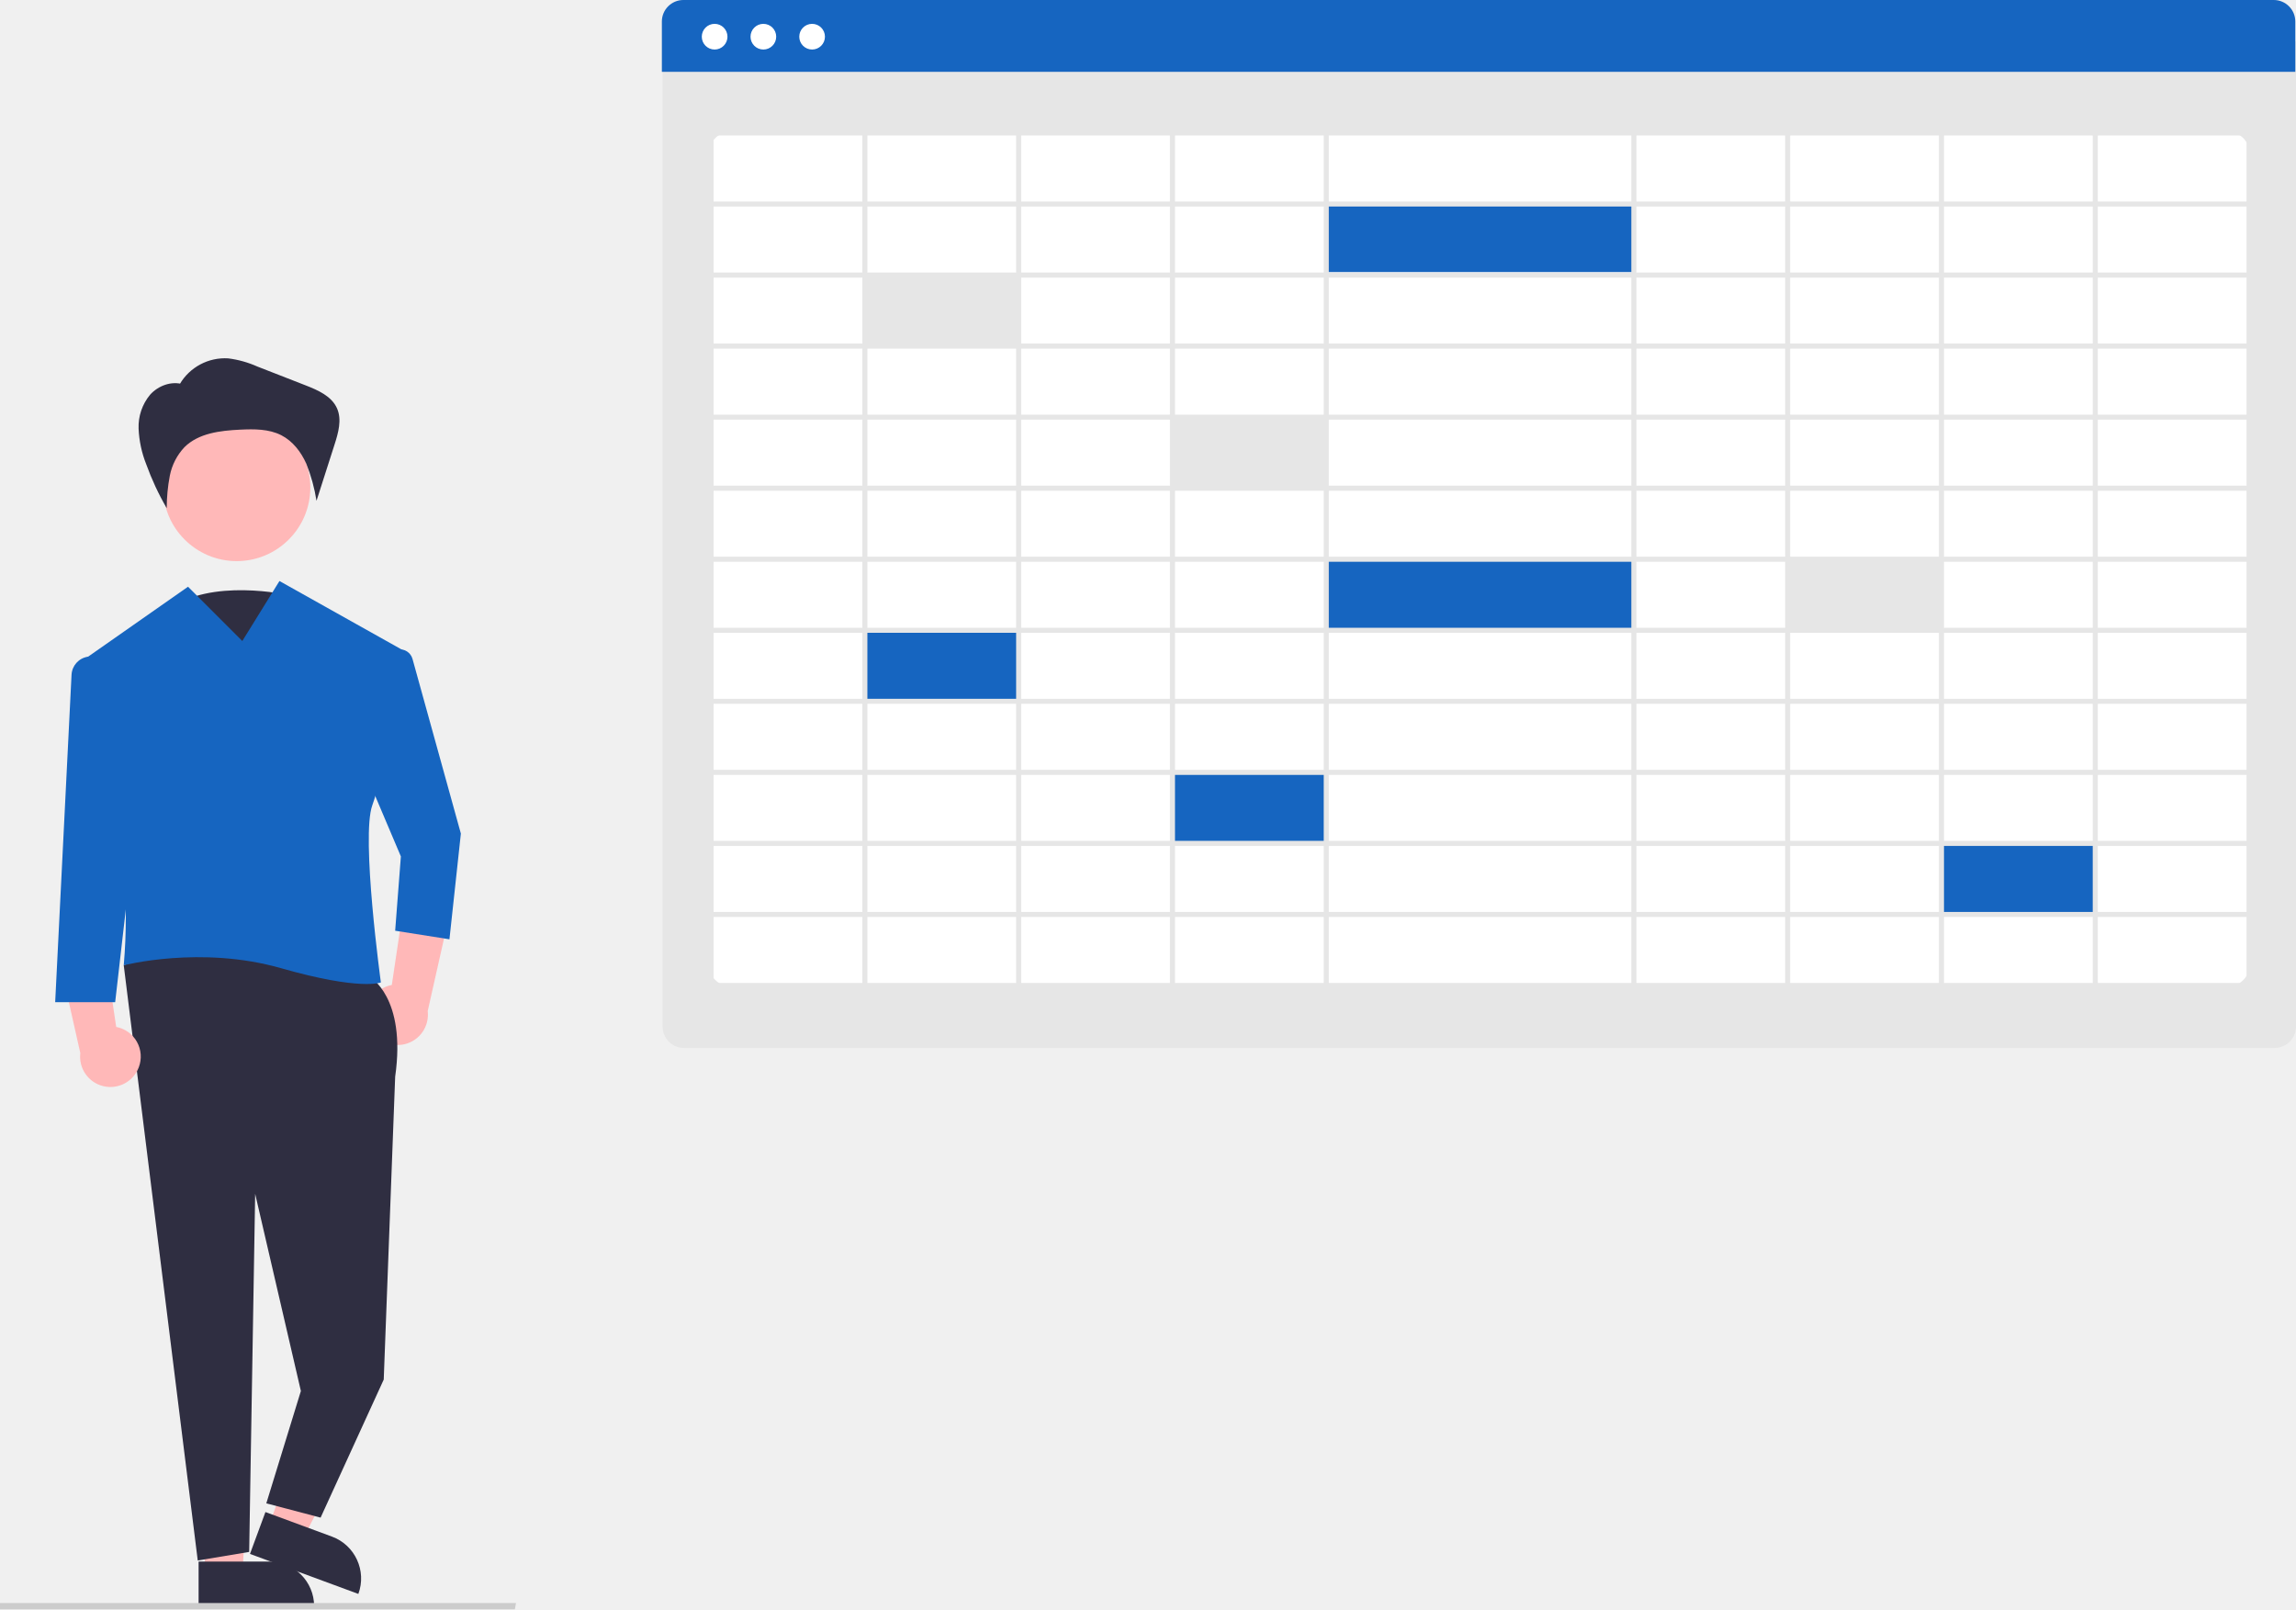
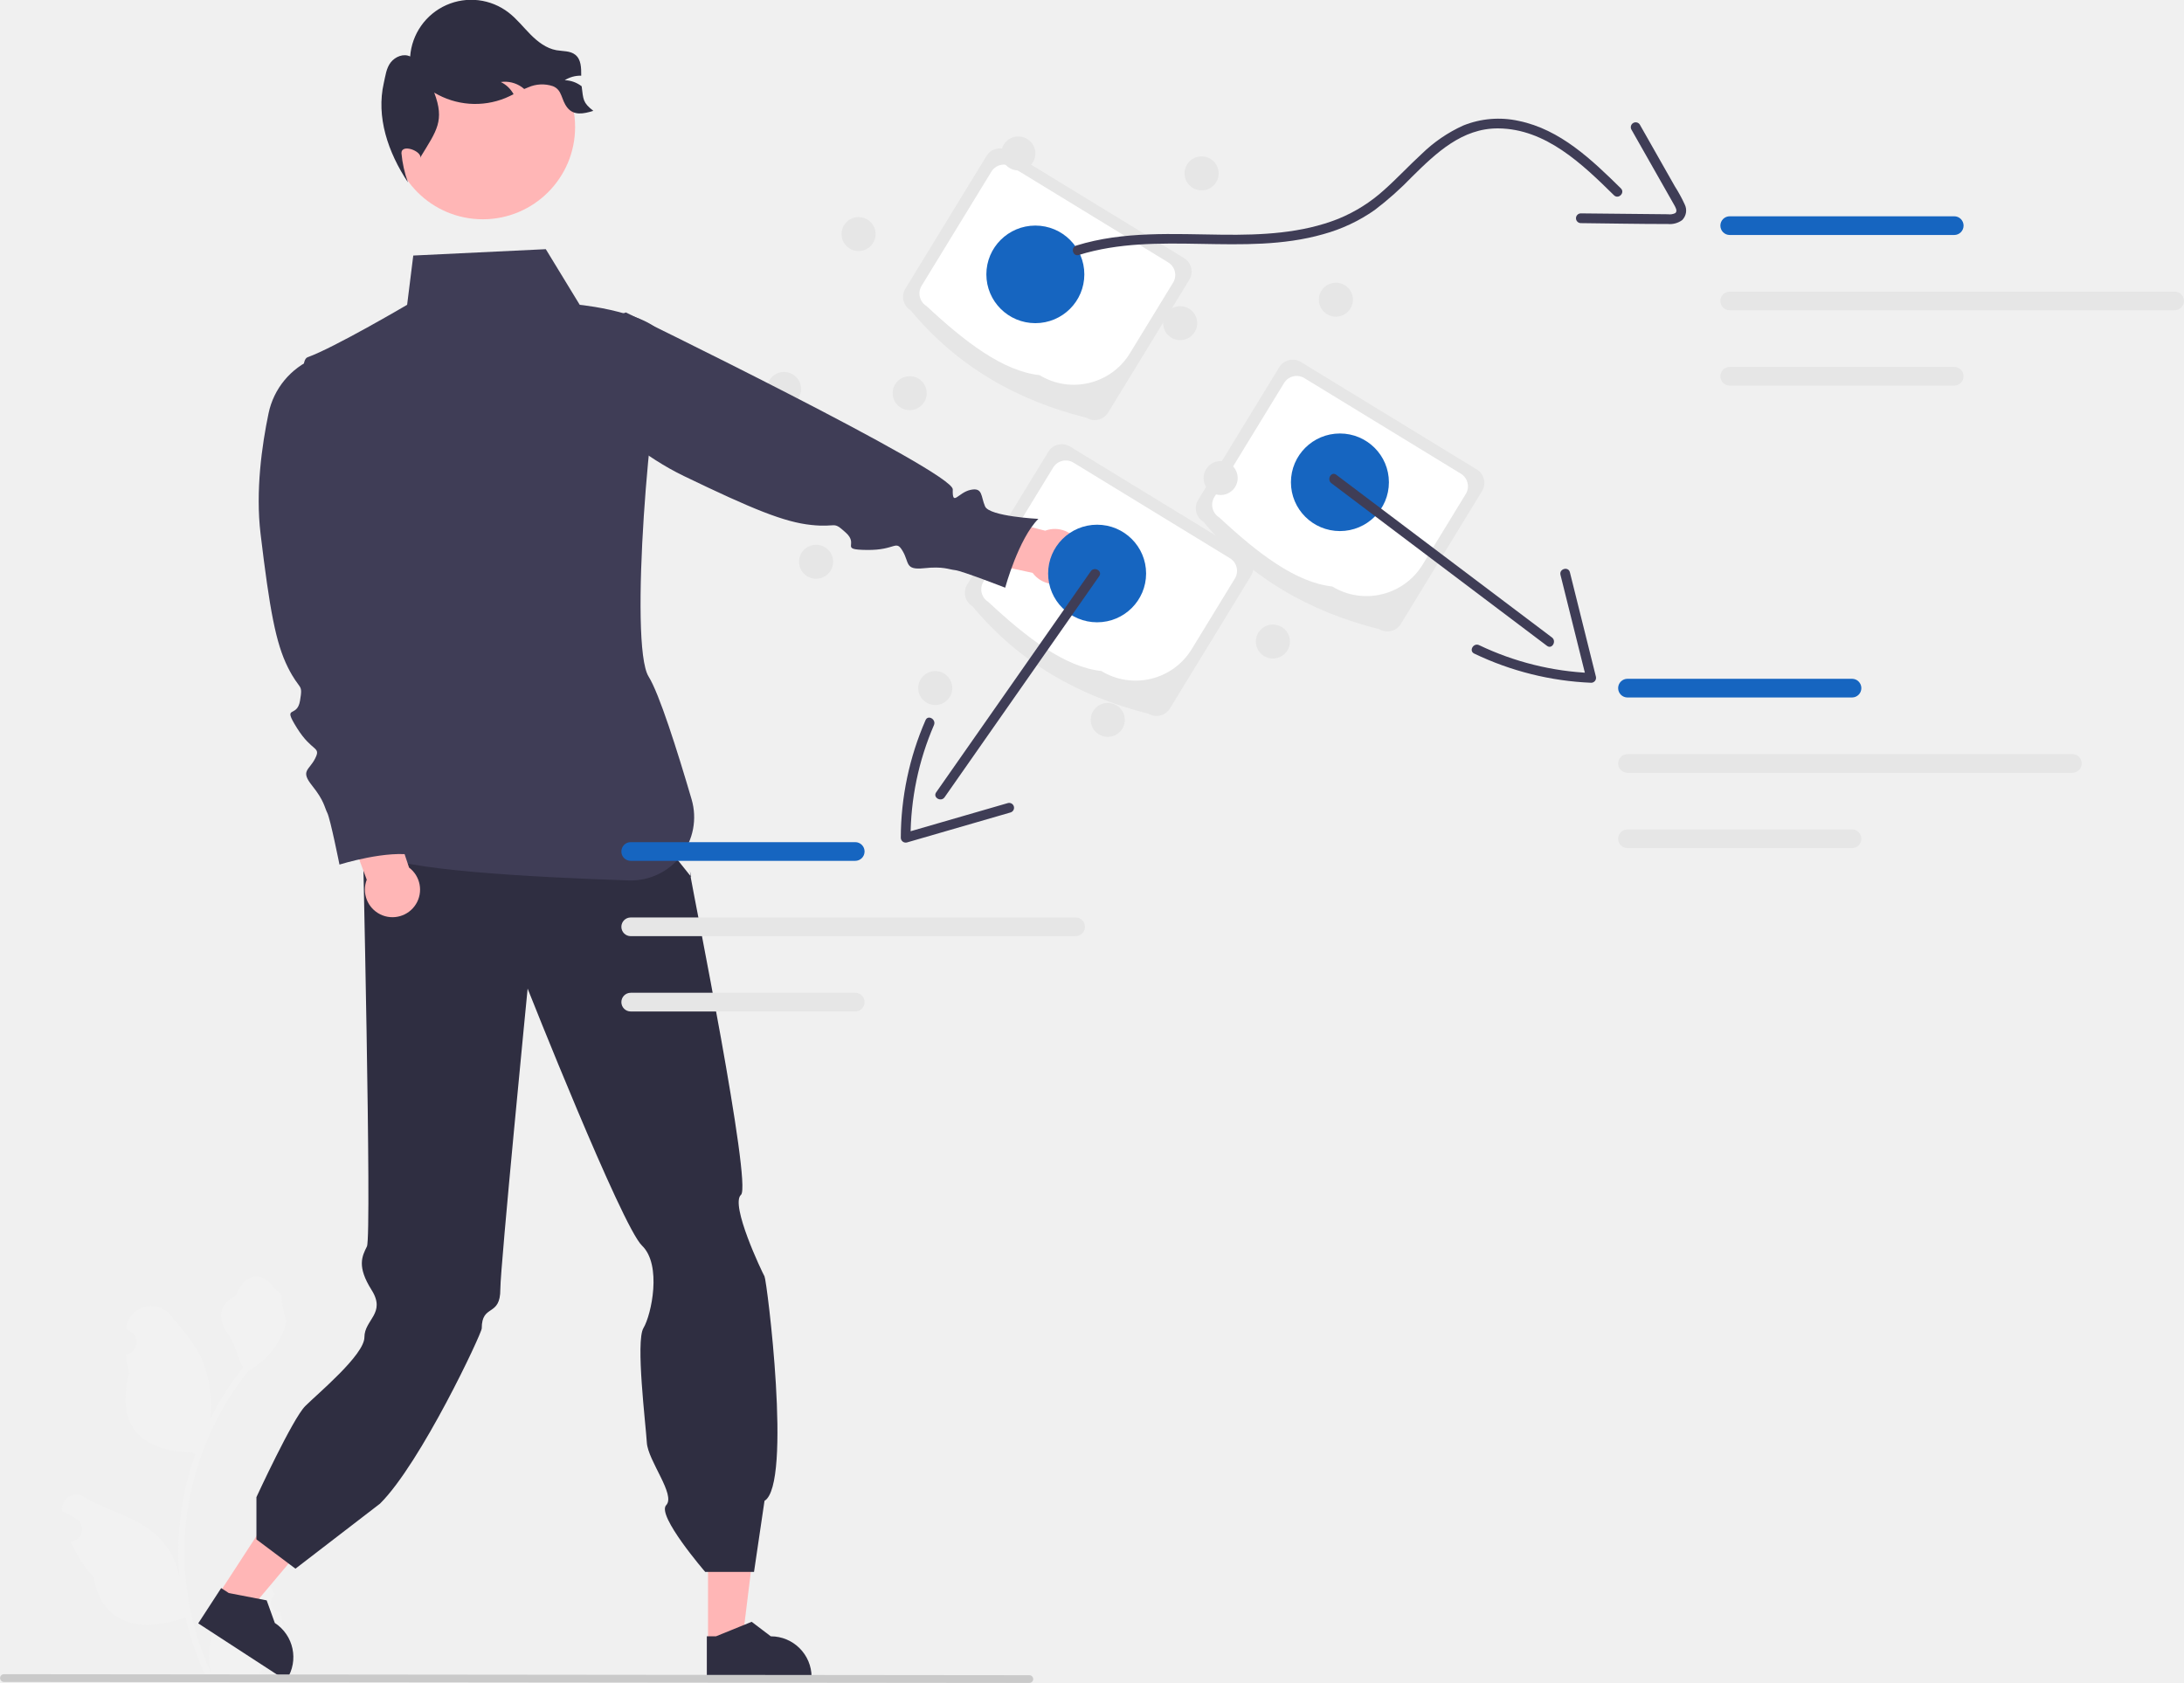
- <svg xmlns="http://www.w3.org/2000/svg" data-name="Layer 1" width="765.839" height="536.777" viewBox="0 0 765.839 536.777">
-   <path d="M975.748,531.162H445.253a7.18,7.18,0,0,1-7.172-7.172V195.42H982.92V523.99A7.18,7.18,0,0,1,975.748,531.162Z" transform="translate(-217.0804 -181.6116)" fill="#e6e6e6" />
-   <path d="M960.192,510.629H460.809a7.258,7.258,0,0,1-7.25-7.25V232.79a7.258,7.258,0,0,1,7.25-7.25H960.192a7.258,7.258,0,0,1,7.25,7.25V503.379A7.258,7.258,0,0,1,960.192,510.629Z" transform="translate(-217.0804 -181.6116)" fill="#fff" />
-   <path d="M982.687,205.566H437.849V188.784a7.18,7.18,0,0,1,7.172-7.172H975.515a7.18,7.18,0,0,1,7.172,7.172Z" transform="translate(-217.0804 -181.6116)" fill="#1665c0" />
-   <circle cx="238.365" cy="12.237" r="4.283" fill="#fff" />
-   <circle cx="254.623" cy="12.237" r="4.283" fill="#fff" />
-   <circle cx="270.882" cy="12.237" r="4.283" fill="#fff" />
-   <rect x="287.803" y="92.449" width="51.47" height="22.782" fill="#e6e6e6" />
-   <rect x="390.742" y="139.7" width="51.47" height="22.782" fill="#e6e6e6" />
-   <rect x="287.803" y="210.576" width="51.47" height="22.782" fill="#1665c0" />
-   <rect x="390.742" y="257.826" width="51.47" height="22.782" fill="#1665c0" />
-   <rect x="647.246" y="281.452" width="51.47" height="22.782" fill="#1665c0" />
-   <rect x="595.776" y="186.95" width="51.47" height="22.782" fill="#e6e6e6" />
-   <rect x="442.212" y="186.95" width="102.939" height="22.782" fill="#1665c0" />
-   <rect x="442.212" y="67.98" width="102.939" height="22.782" fill="#1665c0" />
-   <path d="M453.414,225.122V511.158H968.109V225.122Zm513.008,23.696H916.809V226.81h49.613ZM660.305,414.688V392.68H761.218V414.688Zm100.914,1.688V438.383H660.305V416.375Zm0-94.782v22.008H660.305V321.593Zm-100.914-1.688V297.897H761.218v22.008Zm0,47.391V345.288H761.218v22.008Zm100.914,1.688v22.008H660.305V368.984ZM658.617,343.601H609.004V321.593h49.613Zm0,1.688v22.008H609.004V345.288Zm0,23.696v22.008H609.004V368.984Zm0,23.696V414.688H609.004V392.68Zm104.289,0H812.519V414.688H762.906Zm0-1.688V368.984H812.519v22.008Zm0-23.696V345.288H812.519v22.008Zm0-23.696V321.593H812.519v22.008Zm0-23.695V297.897H812.519v22.008Zm0-23.696V274.201H812.519v22.008Zm-1.688,0H660.305V274.201H761.218Zm-102.601,0H609.004V274.201h49.613Zm0,1.688v22.008H609.004V297.897Zm-51.301,22.008H557.703V297.897h49.614Zm0,1.688v22.008H557.703V321.593Zm0,23.695v22.008H557.703V345.288Zm0,23.696v22.008H557.703V368.984Zm0,23.696V414.688H557.703V392.68Zm0,23.695V438.383H557.703V416.375Zm1.688,0h49.613V438.383H609.004Zm49.613,23.696v22.008H609.004V440.071Zm1.688,0H761.218v22.008H660.305Zm102.601,0H812.519v22.008H762.906Zm0-1.688V416.375H812.519V438.383Zm51.301-22.008h49.614V438.383h-49.614Zm0-1.688V392.68h49.614V414.688Zm0-23.695V368.984h49.614v22.008Zm0-23.696V345.288h49.614v22.008Zm0-23.696V321.593h49.614v22.008Zm0-23.695V297.897h49.614v22.008Zm0-23.696V274.201h49.614v22.008Zm0-23.696V250.506h49.614v22.008Zm-1.688,0H762.906V250.506H812.519Zm-51.301,0H660.305V250.506H761.218Zm-102.601,0H609.004V250.506h49.613Zm-51.301,0H557.703V250.506h49.614Zm0,1.688v22.008H557.703V274.201Zm-51.301,22.008H506.402V274.201h49.613Zm0,1.688v22.008H506.402V297.897Zm0,23.696v22.008H506.402V321.593Zm0,23.695v22.008H506.402V345.288Zm0,23.696v22.008H506.402V368.984Zm0,23.696V414.688H506.402V392.68Zm0,23.695V438.383H506.402V416.375Zm0,23.696v22.008H506.402V440.071Zm1.688,0h49.614v22.008H557.703Zm49.614,23.695V485.775H557.703V463.766Zm1.688,0h49.613V485.775H609.004Zm51.301,0H761.218V485.775H660.305Zm102.601,0H812.519V485.775H762.906Zm51.301,0h49.614V485.775h-49.614Zm0-1.688V440.071h49.614v22.008ZM865.508,440.071h49.613v22.008H865.508Zm0-1.688V416.375h49.613V438.383Zm0-23.696V392.68h49.613V414.688Zm0-23.695V368.984h49.613v22.008Zm0-23.696V345.288h49.613v22.008Zm0-23.696V321.593h49.613v22.008Zm0-23.695V297.897h49.613v22.008Zm0-23.696V274.201h49.613v22.008Zm0-23.696V250.506h49.613v22.008Zm0-23.695V226.81h49.613v22.008Zm-1.688,0h-49.614V226.81h49.614Zm-51.301,0H762.906V226.81H812.519Zm-51.301,0H660.305V226.81H761.218Zm-102.601,0H609.004V226.81h49.613Zm-51.301,0H557.703V226.81h49.614Zm-51.301,0H506.402V226.81h49.613Zm0,1.688v22.008H506.402V250.506Zm-51.301,22.008H455.102V250.506h49.613Zm0,1.688v22.008H455.102V274.201Zm0,23.696v22.008H455.102V297.897Zm0,23.696v22.008H455.102V321.593Zm0,23.695v22.008H455.102V345.288Zm0,23.696v22.008H455.102V368.984Zm0,23.696V414.688H455.102V392.68Zm0,23.695V438.383H455.102V416.375Zm0,23.696v22.008H455.102V440.071Zm0,23.695V485.775H455.102V463.766Zm1.688,0h49.613V485.775H506.402Zm49.613,23.696V509.47H506.402V487.463Zm1.688,0h49.614V509.47H557.703Zm51.301,0h49.613V509.47H609.004Zm51.301,0H761.218V509.47H660.305Zm102.601,0H812.519V509.47H762.906Zm51.301,0h49.614V509.47h-49.614Zm51.301,0h49.613V509.47H865.508Zm0-1.688V463.766h49.613V485.775Zm51.301-22.009h49.613V485.775H916.809Zm0-1.688V440.071h49.613v22.008Zm0-23.695V416.375h49.613V438.383Zm0-23.696V392.68h49.613V414.688Zm0-23.695V368.984h49.613v22.008Zm0-23.696V345.288h49.613v22.008Zm0-23.696V321.593h49.613v22.008Zm0-23.695V297.897h49.613v22.008Zm0-23.696V274.201h49.613v22.008Zm0-23.696V250.506h49.613v22.008ZM504.715,226.81v22.008H455.102V226.81ZM455.102,487.463h49.613V509.47H455.102Zm461.707,22.008V487.463h49.613V509.47Z" transform="translate(-217.0804 -181.6116)" fill="#e6e6e6" />
-   <path d="M313.306,380.104s-26.038-6-40.359,5,18.227,36,18.227,36Z" transform="translate(-217.0804 -181.6116)" fill="#2f2e41" />
-   <path d="M340.233,523.587a10.056,10.056,0,0,1,7.54-13.45l5.262-35.345,13.828,12.394-7.117,31.664a10.11,10.11,0,0,1-19.513,4.737Z" transform="translate(-217.0804 -181.6116)" fill="#ffb8b8" />
-   <polygon points="68.648 525.464 80.881 524.652 83.571 477.082 65.517 478.28 68.648 525.464" fill="#ffb8b8" />
-   <path d="M283.326,702.463h38.531a0,0,0,0,1,0,0v14.887a0,0,0,0,1,0,0H298.213a14.887,14.887,0,0,1-14.887-14.887v0A0,0,0,0,1,283.326,702.463Z" transform="translate(388.102 1238.201) rotate(180)" fill="#2f2e41" />
-   <polygon points="89.789 508.53 101.29 512.775 123.139 470.433 106.164 464.168 89.789 508.53" fill="#ffb8b8" />
-   <path d="M301.848,692.156h38.531a0,0,0,0,1,0,0v14.887a0,0,0,0,1,0,0H316.735a14.887,14.887,0,0,1-14.887-14.887v0A0,0,0,0,1,301.848,692.156Z" transform="translate(163.0152 1285.5) rotate(-159.7395)" fill="#2f2e41" />
-   <path d="M340.311,507.391s12.389,6.671,8.577,33.354L345.076,641.76l-21.059,46.049-18.106-4.765,11.53-37.473-15.248-65.755-2,119.428L283.039,702.104,258.356,503.579l31.448-14.295Z" transform="translate(-217.0804 -181.6116)" fill="#2f2e41" />
-   <circle cx="78.95" cy="162.594" r="24.561" fill="#ffb8b8" />
-   <path d="M310.293,375.405l-12.389,20.012-18.106-18.106-33.85,23.695a6.403,6.403,0,0,0-2.273,7.643c5.207,12.875,18.541,50.933,14.681,94.93,0,0,25.73-6.671,52.413.953s33.354,4.765,33.354,4.765-6.671-48.601-2.859-59.084c3.162-8.695,9.602-37.717,11.707-47.361a4.347,4.347,0,0,0-2.127-4.721Z" transform="translate(-217.0804 -181.6116)" fill="#1665c0" />
-   <path d="M349.862,398.247l0,0a4.355,4.355,0,0,1,4.813,3.149l16.131,58.253-3.812,35.26-18.106-2.859,1.906-24.777-13.342-31.448,8.807-34.348A4.355,4.355,0,0,1,349.862,398.247Z" transform="translate(-217.0804 -181.6116)" fill="#1665c0" />
-   <path d="M277.038,309.728a17.506,17.506,0,0,1,16.141-8.588,34.306,34.306,0,0,1,9.755,2.731l16.056,6.263c4.155,1.621,8.705,3.606,10.508,7.685,1.673,3.786.425,8.158-.839,12.1L322.652,348.654a57.031,57.031,0,0,0-3.404-12.376c-1.745-3.917-4.505-7.529-8.32-9.487-4.171-2.14-9.086-2.095-13.768-1.87-6.631.319-13.84,1.163-18.552,5.84a19.27,19.27,0,0,0-4.889,9.549,57.479,57.479,0,0,0-1.025,10.809,89.613,89.613,0,0,1-6.843-14.671,36.3,36.3,0,0,1-2.543-11.876,16.703,16.703,0,0,1,3.828-11.296c2.713-3.032,7.132-4.668,11.019-3.468" transform="translate(-217.0804 -181.6116)" fill="#2f2e41" />
-   <path d="M263.379,537.587a10.056,10.056,0,0,0-7.54-13.45l-5.262-35.345-13.828,12.394,7.117,31.664a10.11,10.11,0,0,0,19.513,4.737Z" transform="translate(-217.0804 -181.6116)" fill="#ffb8b8" />
-   <path d="M246.295,400.669h0a6.413,6.413,0,0,0-5.351,6.006l-5.46,109.2h20.012l6.671-58.131-8.489-51.786A6.413,6.413,0,0,0,246.295,400.669Z" transform="translate(-217.0804 -181.6116)" fill="#1665c0" />
-   <polygon points="171.738 536.777 0 536.777 0 534.671 172.12 534.671 171.738 536.777" fill="#ccc" />
+ <svg xmlns="http://www.w3.org/2000/svg" data-name="Layer 1" width="671.549" height="517.61" viewBox="0 0 671.549 517.61">
+   <path d="M598.312,319.693c-21.382-5.322-39.74-15.784-54.091-33.055a4.845,4.845,0,0,1-1.606-6.653l24.964-40.851a4.845,4.845,0,0,1,6.653-1.606l54.091,33.055a4.845,4.845,0,0,1,1.606,6.653l-24.964,40.851A4.845,4.845,0,0,1,598.312,319.693Z" transform="translate(-264.2256 -191.195)" fill="#e6e6e6" />
+   <path d="M583.889,306.576c-11.258-1.229-22.959-10.227-34.775-21.251a4.537,4.537,0,0,1-1.504-6.231l21.454-35.108a4.537,4.537,0,0,1,6.231-1.504l48.134,29.414a4.537,4.537,0,0,1,1.504,6.231l-13.29,21.749A20.211,20.211,0,0,1,583.889,306.576Z" transform="translate(-264.2256 -191.195)" fill="#fff" />
+   <path d="M688.312,384.693c-21.382-5.322-39.74-15.784-54.091-33.055a4.845,4.845,0,0,1-1.606-6.653l24.964-40.851a4.845,4.845,0,0,1,6.653-1.606l54.091,33.055a4.845,4.845,0,0,1,1.606,6.653l-24.964,40.851A4.845,4.845,0,0,1,688.312,384.693Z" transform="translate(-264.2256 -191.195)" fill="#e6e6e6" />
+   <path d="M673.889,371.576c-11.258-1.229-22.959-10.227-34.775-21.251a4.537,4.537,0,0,1-1.504-6.231l21.454-35.108a4.537,4.537,0,0,1,6.231-1.504l48.134,29.414a4.537,4.537,0,0,1,1.504,6.231l-13.29,21.749A20.211,20.211,0,0,1,673.889,371.576Z" transform="translate(-264.2256 -191.195)" fill="#fff" />
+   <path d="M617.312,410.693c-21.382-5.322-39.74-15.784-54.091-33.055a4.845,4.845,0,0,1-1.606-6.653l24.964-40.851a4.845,4.845,0,0,1,6.653-1.606l54.091,33.055a4.845,4.845,0,0,1,1.606,6.653l-24.964,40.851A4.845,4.845,0,0,1,617.312,410.693Z" transform="translate(-264.2256 -191.195)" fill="#e6e6e6" />
+   <path d="M602.889,397.576c-11.258-1.229-22.959-10.227-34.775-21.251a4.537,4.537,0,0,1-1.504-6.231l21.454-35.108a4.537,4.537,0,0,1,6.231-1.504l48.134,29.414a4.537,4.537,0,0,1,1.504,6.231l-13.29,21.749A20.211,20.211,0,0,1,602.889,397.576Z" transform="translate(-264.2256 -191.195)" fill="#fff" />
+   <path d="M350.392,686.991a2.807,2.807,0,0,1-2.035-4.866l.192-.765q-.038-.092-.076-.184a7.539,7.539,0,0,0-13.907.052c-2.275,5.478-5.17,10.966-5.883,16.758a22.304,22.304,0,0,0,.392,7.671,89.42,89.42,0,0,1-8.134-37.139,86.307,86.307,0,0,1,.535-9.628q.444-3.931,1.231-7.807a90.455,90.455,0,0,1,17.938-38.337,24.073,24.073,0,0,0,10.012-10.387,18.363,18.363,0,0,0,1.67-5.018c-.487.064-1.838-7.359-1.47-7.815-.679-1.031-1.895-1.543-2.637-2.549-3.689-5.002-8.773-4.129-11.426,2.669-5.669,2.861-5.724,7.606-2.245,12.169,2.213,2.903,2.517,6.832,4.459,9.94-.2.256-.408.503-.607.759a91.039,91.039,0,0,0-9.502,15.054,37.846,37.846,0,0,0-2.259-17.579c-2.163-5.217-6.216-9.611-9.786-14.122-4.288-5.418-13.08-3.053-13.836,3.814q-.011.1-.021.199.795.449,1.557.952a3.808,3.808,0,0,1-1.535,6.93l-.078.012a37.89,37.89,0,0,0,.999,5.665c-4.58,17.71,5.307,24.16,19.424,24.45.312.16.615.32.927.471a92.924,92.924,0,0,0-5.002,23.539,88.135,88.135,0,0,0,.064,14.231l-.024-.168a23.289,23.289,0,0,0-7.95-13.448c-6.118-5.026-14.762-6.877-21.363-10.916a4.371,4.371,0,0,0-6.694,4.252q.013.088.027.176a25.58,25.58,0,0,1,2.868,1.382q.795.449,1.557.952a3.808,3.808,0,0,1-1.535,6.93l-.078.012c-.056.008-.104.016-.16.024a37.923,37.923,0,0,0,6.975,10.923c2.863,15.46,15.162,16.927,28.318,12.425h.008a92.897,92.897,0,0,0,6.24,18.218h22.293c.08-.248.152-.503.224-.751a25.329,25.329,0,0,1-6.169-.367c1.654-2.03,3.308-4.075,4.962-6.105a1.386,1.386,0,0,0,.104-.12c.839-1.039,1.686-2.069,2.525-3.108l0-.001a37.101,37.101,0,0,0-1.087-9.451Z" transform="translate(-264.2256 -191.195)" fill="#f2f2f2" />
+   <ellipse cx="241.077" cy="119.621" rx="5.239" ry="5.22" fill="#e6e6e6" />
+   <polygon points="67.218 490.329 76 496.038 102.202 464.885 89.242 456.458 67.218 490.329" fill="#ffb6b6" />
+   <path d="M325.178,690.483l27.003,17.559.222-.341a12.538,12.538,0,0,0-3.676-17.345l-.001-0-2.499-6.949-11.636-2.242-2.357-1.533Z" transform="translate(-264.2256 -191.195)" fill="#2f2e41" />
+   <polygon points="217.708 505.29 228.183 505.289 233.165 464.888 217.706 464.889 217.708 505.29" fill="#ffb6b6" />
+   <path d="M481.565,707.412l32.21-.001v-.407a12.538,12.538,0,0,0-12.537-12.537h-.001l-5.884-4.464-10.977,4.464-2.812 0Z" transform="translate(-264.2256 -191.195)" fill="#2f2e41" />
+   <path d="M373.514,447.182l93.928,2.065,9.31,11.638s-.805-4.103-.089.404,18.837,94.362,15.412,97.375,6.495,23.82,7.224,25.089,8.582,63.9,0,69.05l-3.224,21.861h-15s-15.027-17.389-12.003-20.542-5.625-13.635-5.956-19.255-3.489-31.115-1.042-35.203,5.754-19.428-.453-25.376-35.155-79.03-35.155-79.03-8.412,85.678-8.392,92.405c.026,8.749-5.72,4.419-5.72,12.099,0,1.552-18.708,41.434-31.28,53.901l-26,20-12-9v-13s11.121-24.121,15-28,18.203-15.754,18.203-21.185,6.743-7.323,2.208-14.524-2.984-10.304-1.432-13.407-1.391-130.26-1.391-130.26Z" transform="translate(-264.2256 -191.195)" fill="#2f2e41" />
+   <path d="M391.299,269.79l40.754-1.958,10.429,17.109s30.46,3.057,26.104,14.514-11.079,90.01-4.921,99.834c3.249,5.184,8.75,22.532,13.221,37.764a19.466,19.466,0,0,1-19.319,24.93c-28.987-.956-72.037-3.221-77.129-8.314-7.759-7.759-14.741-13.965-10.086-16.293s11.313-36.087,11.313-36.087-30.909-97.362-22.842-100.23,30.589-16.117,30.589-16.117Z" transform="translate(-264.2256 -191.195)" fill="#3f3d56" />
+   <circle cx="148.454" cy="39.059" r="28.383" fill="#ffb6b6" />
+   <path d="M265.41,708.498l315.358.307a1.191,1.191,0,0,0,0-2.381L265.41,706.116a1.191,1.191,0,0,0,0,2.381Z" transform="translate(-264.2256 -191.195)" fill="#cacaca" />
+   <path d="M390.005,458.03l-7.989-24.05-14.376,2.647,9.352,25.127a8.484,8.484,0,1,0,13.014-3.724Z" transform="translate(-264.2256 -191.195)" fill="#ffb6b6" />
+   <path d="M361.143,301.267l-.379.158a23.498,23.498,0,0,0-13.961,16.897c-2.038,9.753-4.043,23.86-2.457,37.069,2.799,23.329,4.666,33.594,8.398,41.059s4.666,4.666,3.733,10.265-5.599.933-.933,8.398,7.465,5.599,5.599,9.332-4.666,3.733-.933,8.398,3.733,6.532,4.666,8.398S368.608,457.105,368.608,457.105s14.931-4.666,23.329-2.8c0,0-7.465-13.064-5.599-15.864s4.666-3.733,1.866-6.532-7.465-1.866-2.8-4.666-3.733-31.728-3.733-31.728Z" transform="translate(-264.2256 -191.195)" fill="#3f3d56" />
+   <path d="M585.608,354.415l-24.568-6.219-5.511,13.539,26.209,5.651a8.484,8.484,0,1,0,3.87-12.971Z" transform="translate(-264.2256 -191.195)" fill="#ffb6b6" />
+   <path d="M437.973,294.32l-.071.404a23.498,23.498,0,0,0,6.72,20.862c7.121,6.969,17.928,16.254,29.912,22.032,21.165,10.203,30.82,14.158,39.12,15.033s6.444-1.419,10.659,2.382-2.229,5.22,6.574,5.309,8.738-3.276,10.878.307.633,5.942,6.574,5.309,7.514.372,9.589.591,15.377,5.397,15.377,5.397,4.108-15.094,10.203-21.165c0,0-15.028-.744-16.382-3.825s-.633-5.942-4.499-5.09-5.593,5.286-5.439-.154-100.526-54.425-100.526-54.425Z" transform="translate(-264.2256 -191.195)" fill="#3f3d56" />
+   <path d="M446.664,225.288c-3.06.95-6.01,1.51-8-1s-1.47-5.38-4.43-6.59a10.47,10.47,0,0,0-7.56.35c-.43.16-.85.34-1.26.52-.23-.2-.46-.39-.71-.57a9.018,9.018,0,0,0-6.49-1.58,8.849,8.849,0,0,1,3.93,3.75c-.82.41-1.65.82-2.49,1.17a24.553,24.553,0,0,1-21.91-1.66c3.28,8.64.73,11.72-4.08,19.61l-.19.46c.48-2.07-5.81-4.46-5.81-1.46a35.834,35.834,0,0,0,2,9c-6.17-9.29-9.81-20.16-7.42-30.59.51-2.19.74-4.54,2.13-6.32,1.39-1.77,3.95-2.81,5.97-1.81a18.818,18.818,0,0,1,30.28-13.5c2.5,1.93,4.47,4.46,6.7,6.71,2.23,2.25,4.87,4.3,7.99,4.86,1.98.35,4.21.14,5.79,1.39,1.83,1.45,1.85,4,1.84,6.45a9.008,9.008,0,0,0-5.07,1.39,8.815,8.815,0,0,1,5.12,1.8.549.549,0,0,1,.08.06C443.614,221.848,443.394,222.718,446.664,225.288Z" transform="translate(-264.2256 -191.195)" fill="#2f2e41" />
+   <ellipse cx="313.116" cy="47.192" rx="5.239" ry="5.22" fill="#e6e6e6" />
+   <ellipse cx="369.473" cy="53.327" rx="5.239" ry="5.22" fill="#e6e6e6" />
+   <ellipse cx="410.767" cy="92.173" rx="5.239" ry="5.22" fill="#e6e6e6" />
+   <ellipse cx="391.394" cy="197.312" rx="5.239" ry="5.22" fill="#e6e6e6" />
+   <ellipse cx="340.622" cy="221.412" rx="5.239" ry="5.22" fill="#e6e6e6" />
+   <ellipse cx="287.575" cy="211.625" rx="5.239" ry="5.22" fill="#e6e6e6" />
+   <ellipse cx="250.936" cy="172.779" rx="5.239" ry="5.22" fill="#e6e6e6" />
+   <ellipse cx="263.998" cy="71.987" rx="5.239" ry="5.22" fill="#e6e6e6" />
+   <ellipse cx="279.716" cy="120.926" rx="5.239" ry="5.22" fill="#e6e6e6" />
+   <ellipse cx="362.888" cy="99.393" rx="5.239" ry="5.22" fill="#e6e6e6" />
+   <ellipse cx="375.331" cy="147.026" rx="5.239" ry="5.22" fill="#e6e6e6" />
+   <ellipse cx="412.006" cy="148.331" rx="15.063" ry="15.008" fill="#1665c0" />
+   <ellipse cx="337.347" cy="176.389" rx="15.063" ry="15.008" fill="#1665c0" />
+   <ellipse cx="318.355" cy="84.385" rx="15.063" ry="15.008" fill="#1665c0" />
+   <path d="M595.951,269.615c24.432-7.592,50.588.618,75.154-6.39a50.944,50.944,0,0,0,15.789-7.415,98.119,98.119,0,0,0,11.492-10.227c7.39-7.309,15.415-14.984,26.518-14.899,14.621.111,25.846,10.972,35.592,20.562,1.377,1.355,3.5-.764,2.121-2.121-8.955-8.812-18.63-18.108-31.376-20.739a28.955,28.955,0,0,0-17.116,1.422,44.684,44.684,0,0,0-12.719,8.697c-3.925,3.6-7.546,7.519-11.524,11.062a47.972,47.972,0,0,1-14.136,8.922c-11.262,4.484-23.615,5.025-35.593,4.895-15.036-.164-30.431-1.188-44.998,3.339-1.838.571-1.053,3.468.798,2.893Z" transform="translate(-264.2256 -191.195)" fill="#3f3d56" />
+   <path d="M765.853,231.028l7.511,13.24,3.634,6.406c.646,1.138,1.309,2.269,1.938,3.417.386.705,1.23,1.977.424,2.645a3.913,3.913,0,0,1-2.283.356c-1.324.003-2.649-.027-3.972-.04l-7.448-.075-15.393-.156a1.501,1.501,0,0,0,0,3c8.936.091,17.878.279,26.814.272a6.412,6.412,0,0,0,4.385-1.2,4.172,4.172,0,0,0,.795-4.809,45.679,45.679,0,0,0-3.033-5.564l-3.271-5.766-7.511-13.24a1.501,1.501,0,0,0-2.59,1.514Z" transform="translate(-264.2256 -191.195)" fill="#3f3d56" />
+   <path d="M865.123,263.469H796.092a2.876,2.876,0,1,1,0-5.753h69.031a2.876,2.876,0,1,1,0,5.753Z" transform="translate(-264.2256 -191.195)" fill="#1665c0" />
+   <path d="M865.123,309.797H796.092a2.876,2.876,0,1,1,0-5.753h69.031a2.876,2.876,0,1,1,0,5.753Z" transform="translate(-264.2256 -191.195)" fill="#e6e6e6" />
+   <path d="M932.888,286.633H796.092a2.876,2.876,0,1,1,0-5.753H932.888a2.876,2.876,0,1,1,0,5.753Z" transform="translate(-264.2256 -191.195)" fill="#e6e6e6" />
+   <path d="M833.687,405.717H764.657a2.876,2.876,0,1,1,0-5.753h69.031a2.876,2.876,0,1,1,0,5.753Z" transform="translate(-264.2256 -191.195)" fill="#1665c0" />
+   <path d="M833.687,452.045H764.657a2.876,2.876,0,1,1,0-5.753h69.031a2.876,2.876,0,1,1,0,5.753Z" transform="translate(-264.2256 -191.195)" fill="#e6e6e6" />
+   <path d="M901.453,428.881H764.657a2.876,2.876,0,1,1,0-5.753H901.453a2.876,2.876,0,1,1,0,5.753Z" transform="translate(-264.2256 -191.195)" fill="#e6e6e6" />
+   <path d="M527.194,455.96H458.163a2.876,2.876,0,1,1,0-5.753H527.194a2.876,2.876,0,1,1,0,5.753Z" transform="translate(-264.2256 -191.195)" fill="#1665c0" />
+   <path d="M527.194,502.288H458.163a2.876,2.876,0,1,1,0-5.753H527.194a2.876,2.876,0,1,1,0,5.753Z" transform="translate(-264.2256 -191.195)" fill="#e6e6e6" />
+   <path d="M594.959,479.124H458.163a2.876,2.876,0,1,1,0-5.753H594.959a2.876,2.876,0,1,1,0,5.753Z" transform="translate(-264.2256 -191.195)" fill="#e6e6e6" />
+   <path d="M673.603,339.812l51.615,38.941,14.69,11.083c1.541,1.163,3.038-1.441,1.514-2.59l-51.615-38.941L675.117,337.221c-1.541-1.163-3.038,1.441-1.514,2.59Z" transform="translate(-264.2256 -191.195)" fill="#3f3d56" />
+   <path d="M717.524,392.212a92.035,92.035,0,0,0,35.97,8.977,1.515,1.515,0,0,0,1.446-1.899L746.946,367.207c-.466-1.872-3.36-1.079-2.893.798l7.993,32.084,1.446-1.899a88.311,88.311,0,0,1-34.456-8.568c-1.733-.831-3.256,1.755-1.514,2.59Z" transform="translate(-264.2256 -191.195)" fill="#3f3d56" />
+   <path d="M599.626,366.894l-37.089,53.043-10.454,14.95c-1.109,1.586,1.491,3.087,2.59,1.514l37.089-53.043L602.216,368.408c1.109-1.586-1.491-3.087-2.59-1.514Z" transform="translate(-264.2256 -191.195)" fill="#3f3d56" />
+   <path d="M548.814,412.695a91.156,91.156,0,0,0-7.608,36.161,1.515,1.515,0,0,0,1.899,1.446l31.859-9.228a1.501,1.501,0,0,0-.798-2.893l-31.859,9.228,1.899,1.446a87.487,87.487,0,0,1,7.199-34.647c.762-1.753-1.822-3.282-2.59-1.514Z" transform="translate(-264.2256 -191.195)" fill="#3f3d56" />
</svg>
